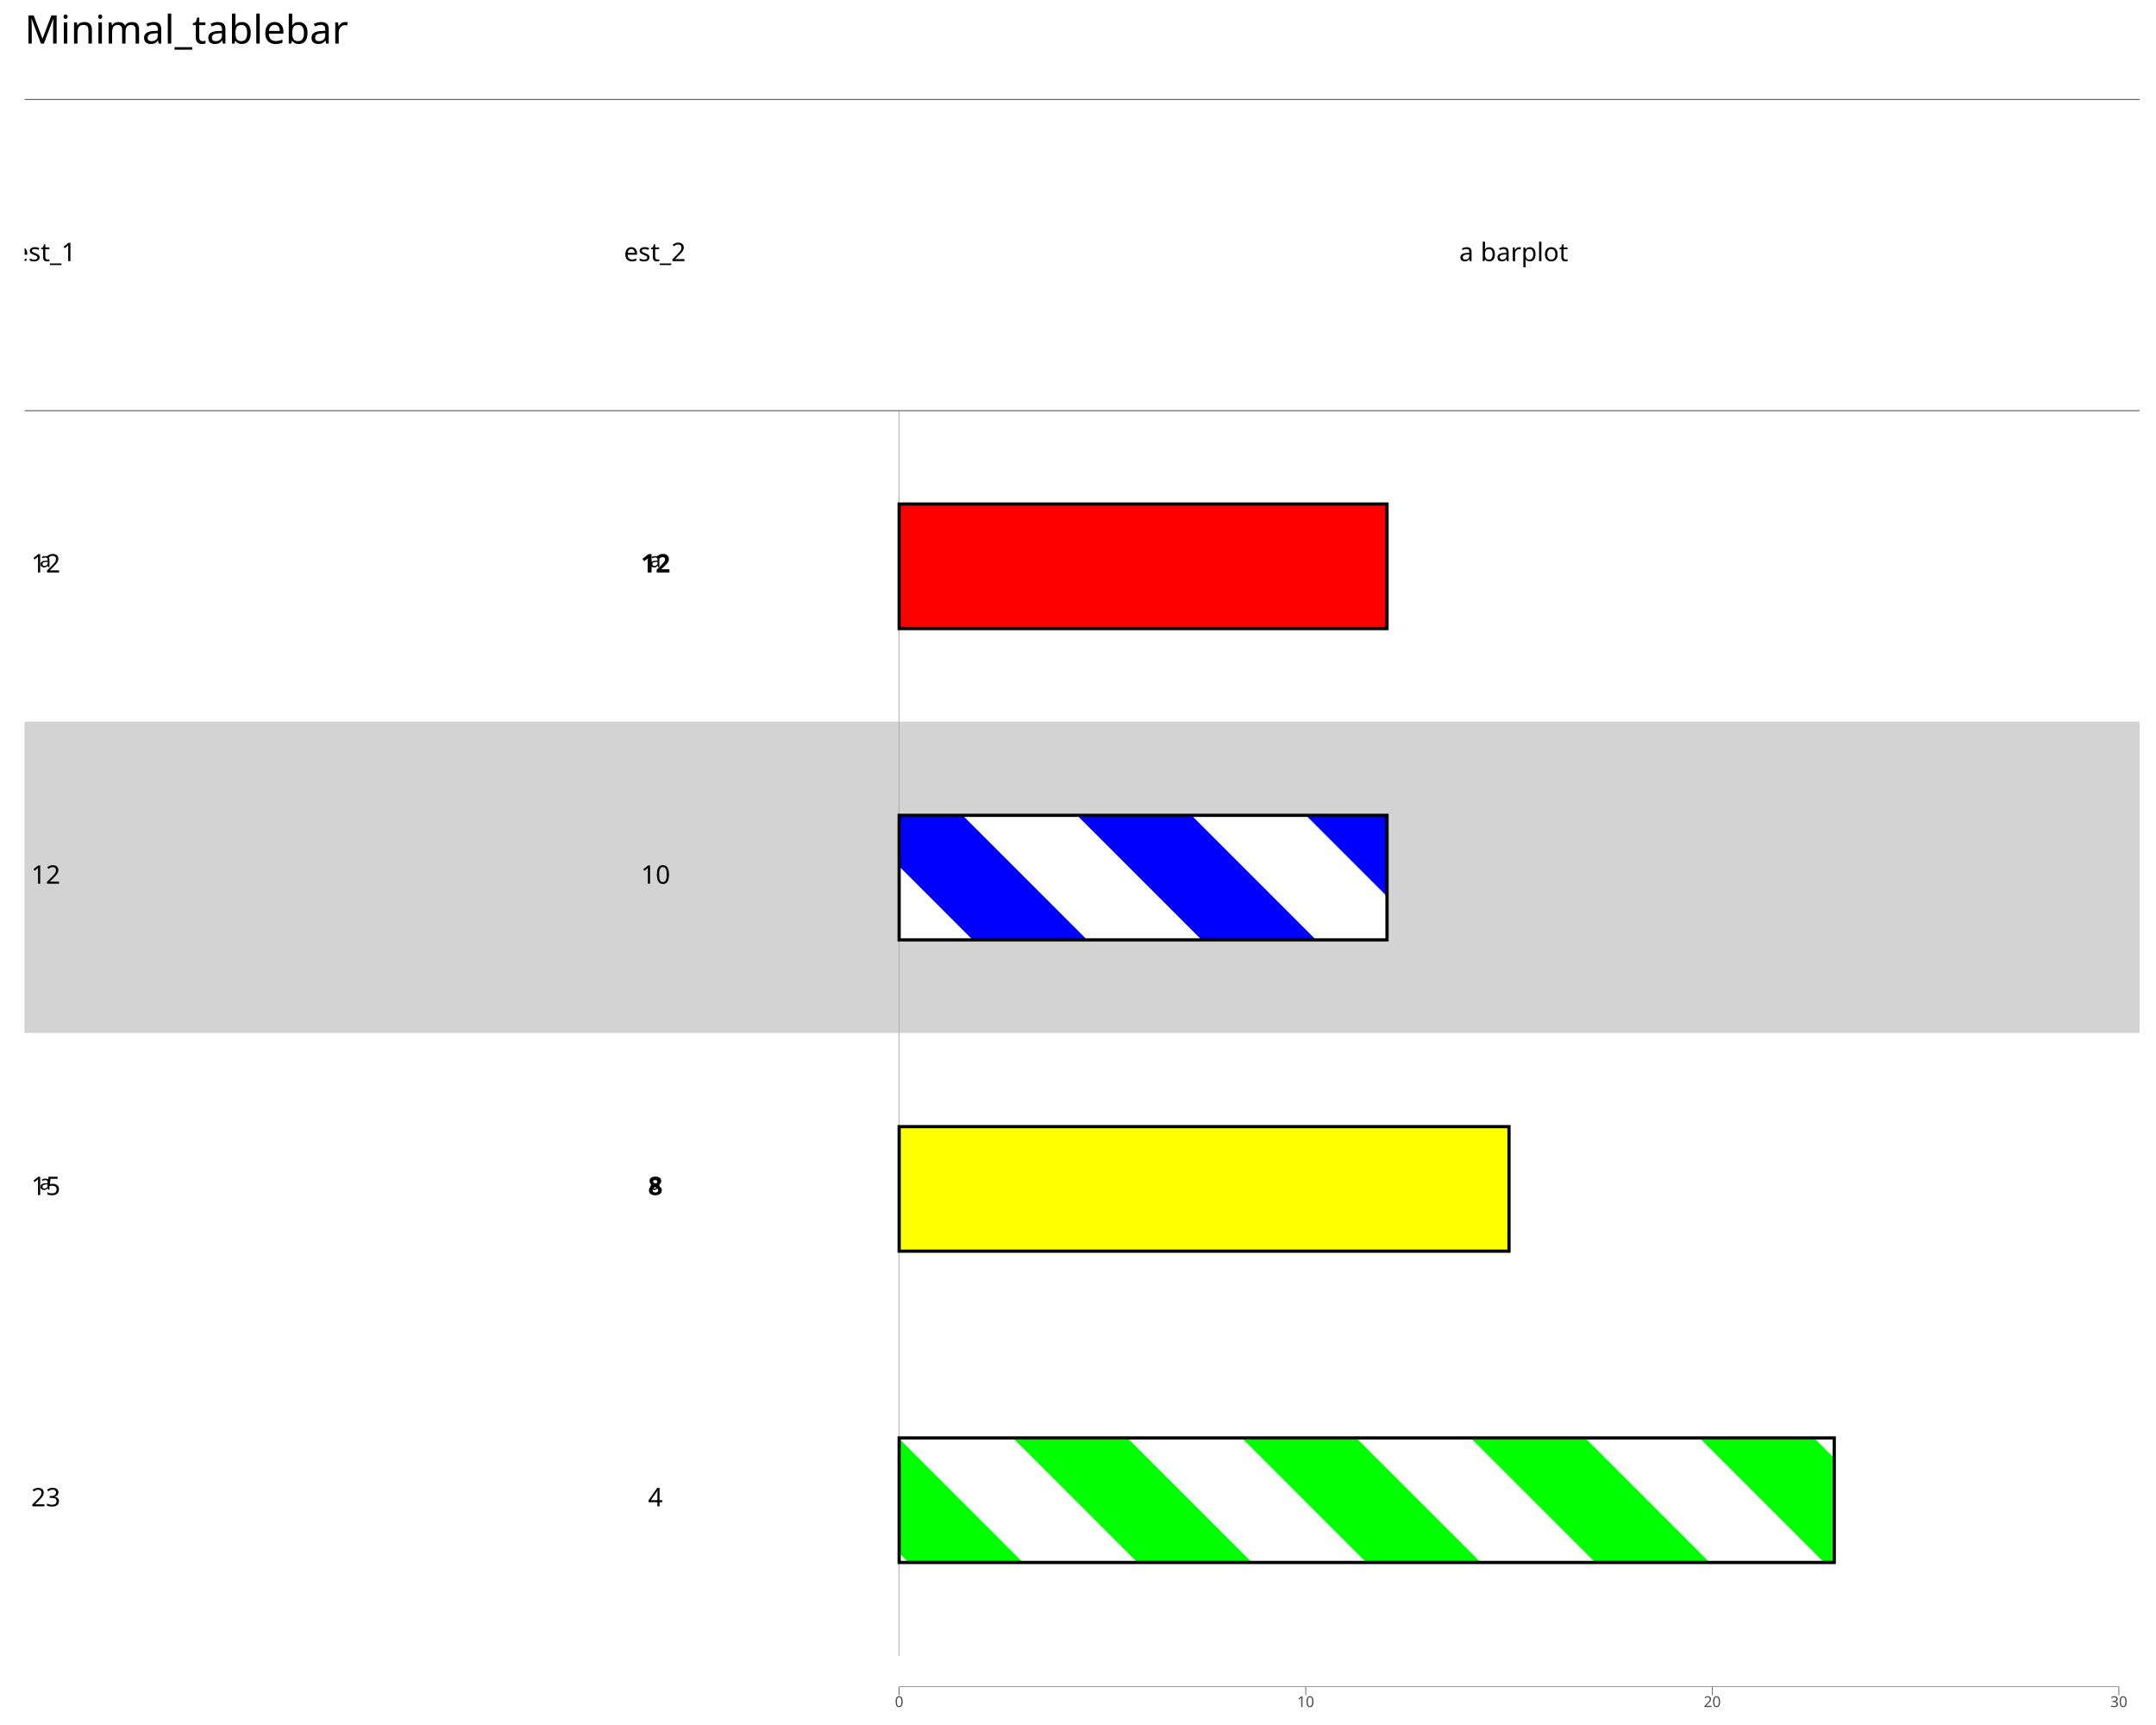
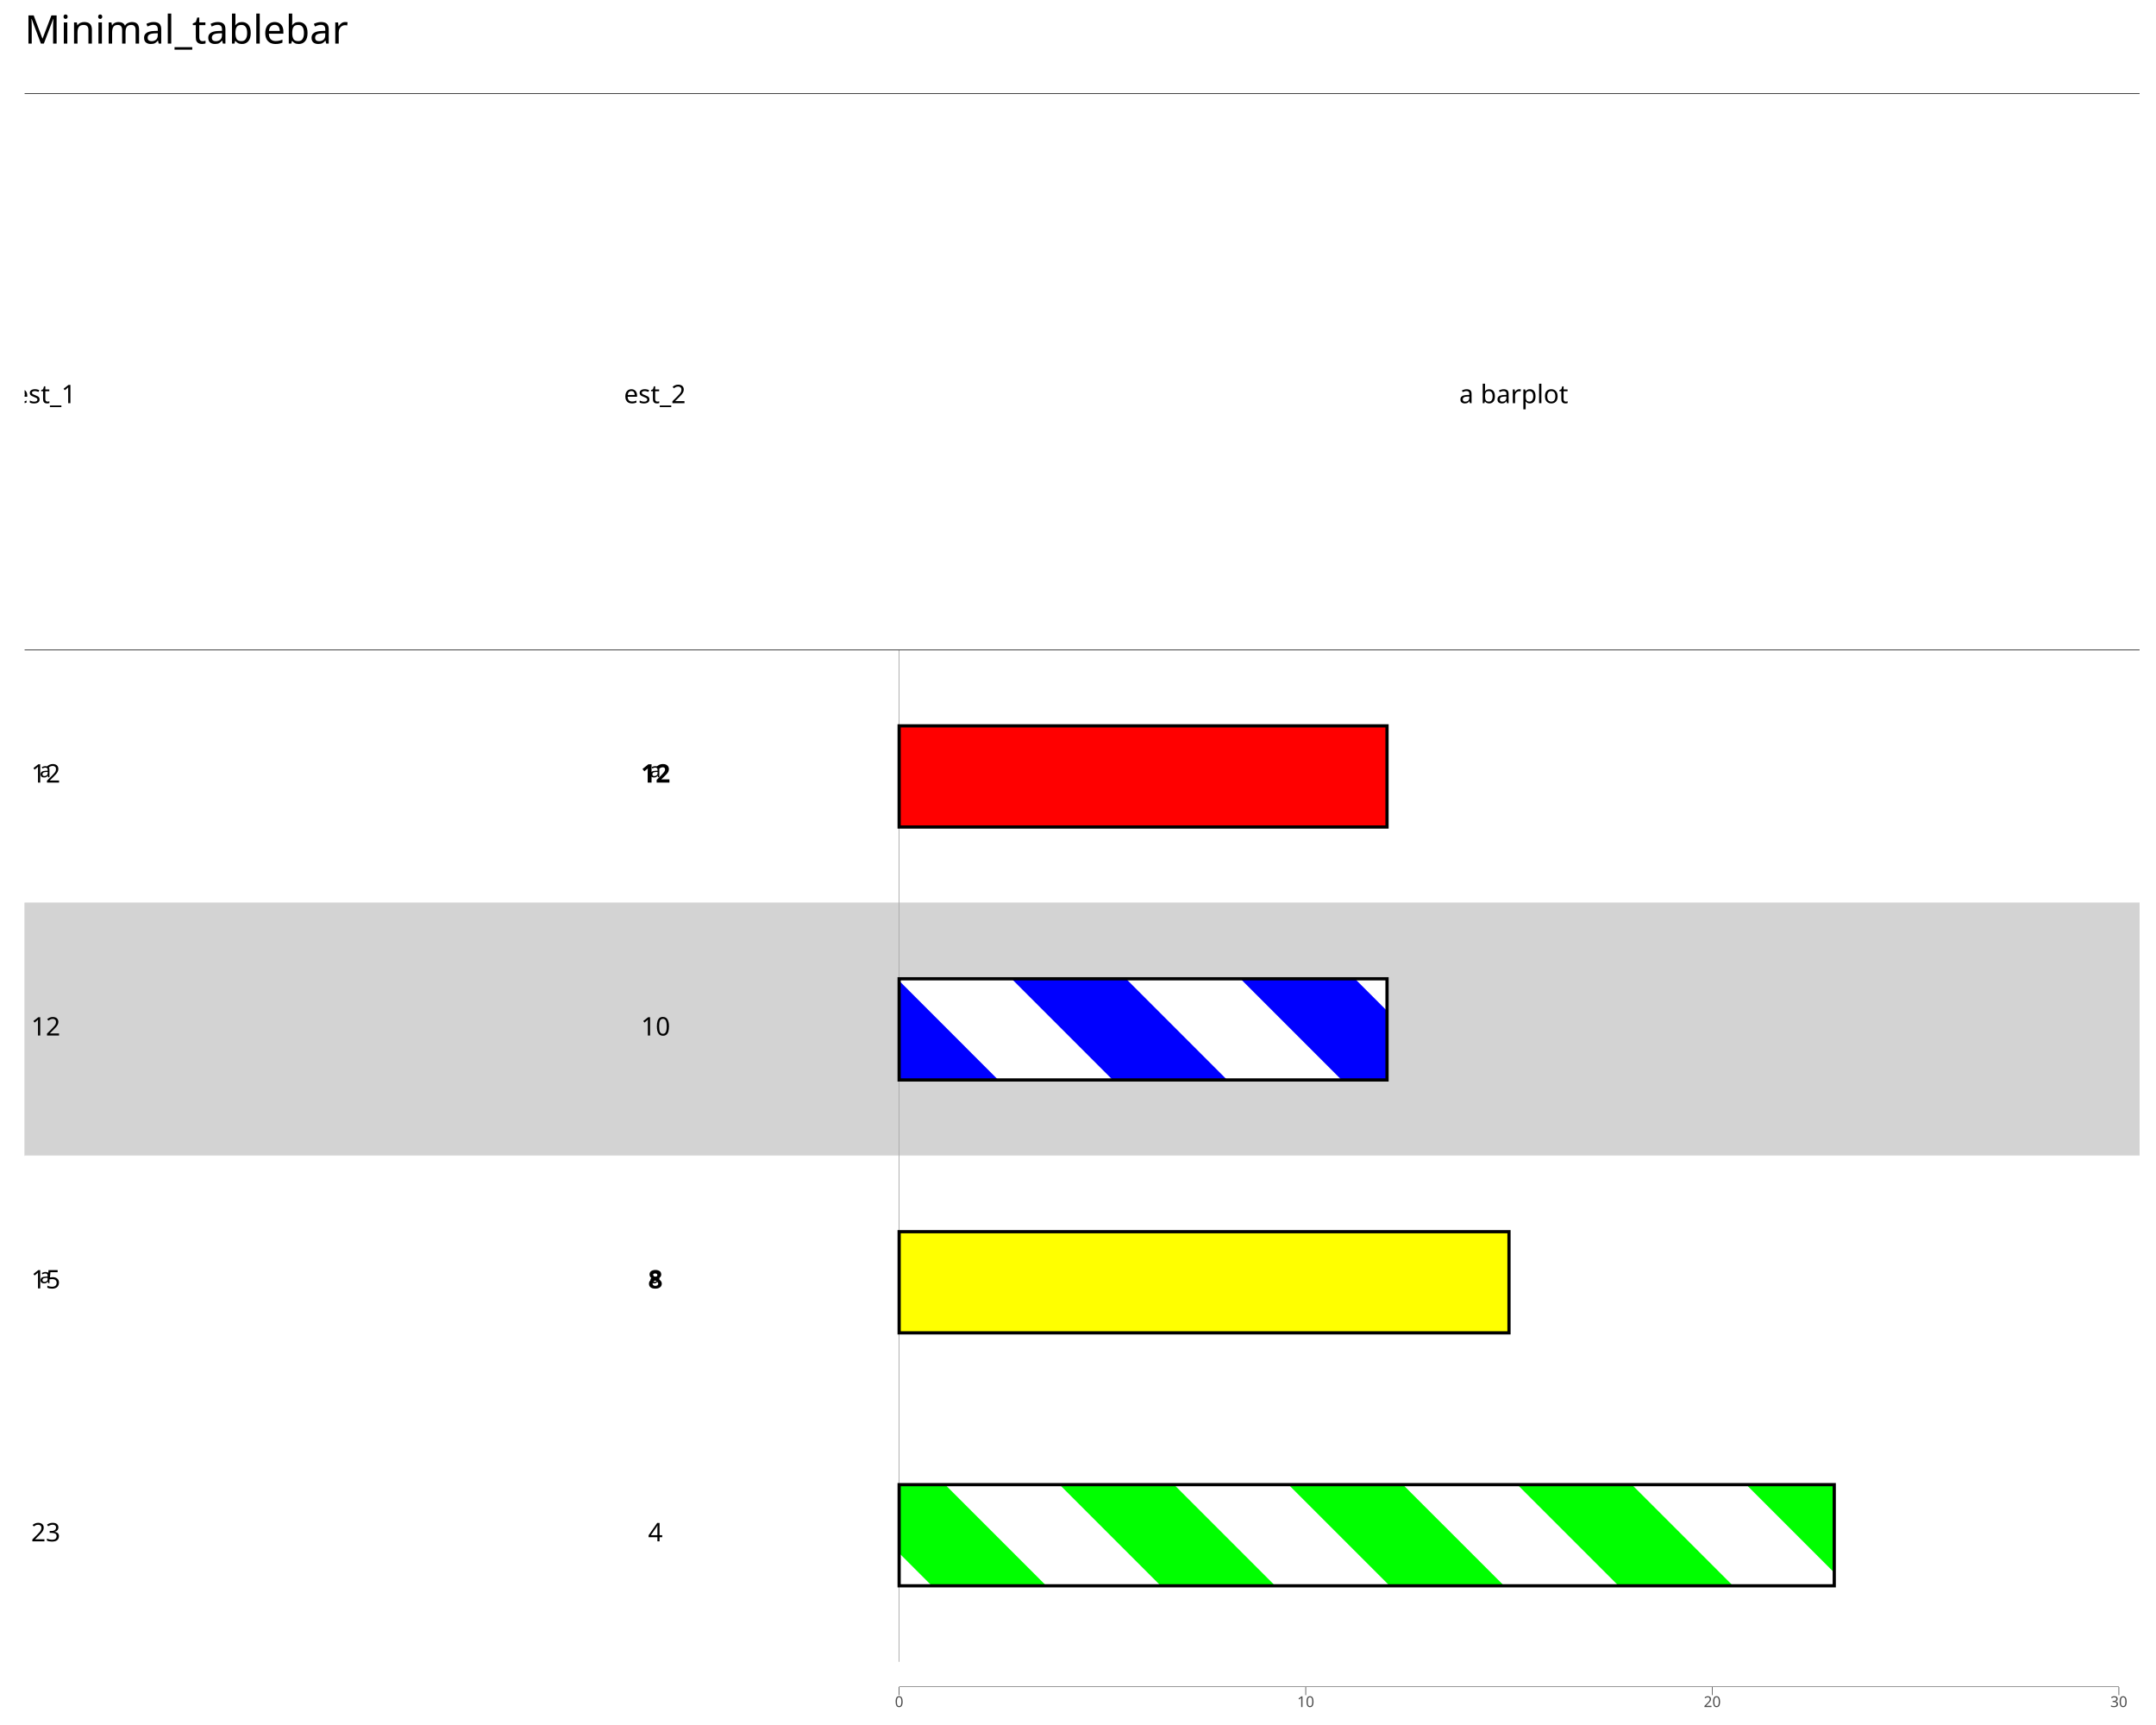
<svg xmlns="http://www.w3.org/2000/svg" class="svglite" data-engine-version="2.0" width="720.00pt" height="576.00pt" viewBox="0 0 720.00 576.00">
  <defs>
    <style type="text/css">
    .svglite line, .svglite polyline, .svglite polygon, .svglite path, .svglite rect, .svglite circle {
      fill: none;
      stroke: #000000;
      stroke-linecap: round;
      stroke-linejoin: round;
      stroke-miterlimit: 10.00;
    }
  </style>
  </defs>
  <rect width="100%" height="100%" style="stroke: none; fill: #FFFFFF;" />
  <defs>
    <clipPath id="cpMC4wMHw3MjAuMDB8MC4wMHw1NzYuMDA=">
      <rect x="0.00" y="0.00" width="720.00" height="576.00" />
    </clipPath>
  </defs>
  <g clip-path="url(#cpMC4wMHw3MjAuMDB8MC4wMHw1NzYuMDA=)">
    <rect x="0.00" y="0.00" width="720.00" height="576.00" style="stroke-width: 1.07; stroke: #FFFFFF; fill: #FFFFFF;" />
  </g>
  <defs>
    <clipPath id="cpOC4yMnw3MTQuNTJ8MjIuNzh8NTYzLjMw">
      <rect x="8.22" y="22.78" width="706.30" height="540.52" />
    </clipPath>
  </defs>
  <g clip-path="url(#cpOC4yMnw3MTQuNTJ8MjIuNzh8NTYzLjMw)">
    <rect x="8.22" y="22.78" width="706.30" height="540.52" style="stroke-width: 1.07; stroke: none; fill: #FFFFFF;" />
-     <rect x="8.22" y="137.12" width="706.30" height="103.95" style="stroke-width: 0.21; stroke: #FFFFFF; stroke-linecap: butt; stroke-linejoin: miter; fill: #FFFFFF;" />
-     <rect x="8.22" y="241.07" width="706.30" height="103.95" style="stroke-width: 0.21; stroke: #D3D3D3; stroke-linecap: butt; stroke-linejoin: miter; fill: #D3D3D3;" />
-     <rect x="8.22" y="345.02" width="706.30" height="103.95" style="stroke-width: 0.21; stroke: #FFFFFF; stroke-linecap: butt; stroke-linejoin: miter; fill: #FFFFFF;" />
-     <rect x="8.22" y="448.96" width="706.30" height="103.95" style="stroke-width: 0.21; stroke: #FFFFFF; stroke-linecap: butt; stroke-linejoin: miter; fill: #FFFFFF;" />
-     <line x1="300.27" y1="137.12" x2="300.27" y2="552.91" style="stroke-width: 0.21; stroke: #A9A9A9; stroke-linecap: butt;" />
-     <line x1="300.27" y1="137.12" x2="300.27" y2="552.91" style="stroke-width: 0.21; stroke: #A9A9A9; stroke-linecap: butt;" />
-     <rect x="8.22" y="33.18" width="706.30" height="103.95" style="stroke-width: 1.07; stroke: none; stroke-linecap: butt; stroke-linejoin: miter; fill: #FFFFFF;" />
-     <rect x="8.22" y="33.18" width="706.30" height="103.95" style="stroke-width: 1.07; stroke: none; stroke-linecap: butt; stroke-linejoin: miter; fill: #FFFFFF;" />
-     <rect x="8.22" y="33.18" width="706.30" height="103.95" style="stroke-width: 1.07; stroke: none; stroke-linecap: butt; stroke-linejoin: miter; fill: #FFFFFF;" />
-     <rect x="8.22" y="33.18" width="706.30" height="103.95" style="stroke-width: 1.07; stroke: none; stroke-linecap: butt; stroke-linejoin: miter; fill: #FFFFFF;" />
+     <rect x="8.22" y="217.03" width="706.30" height="84.46" style="stroke-width: 0.21; stroke: #FFFFFF; stroke-linecap: butt; stroke-linejoin: miter; fill: #FFFFFF;" />
+     <rect x="8.22" y="301.49" width="706.30" height="84.46" style="stroke-width: 0.21; stroke: #D3D3D3; stroke-linecap: butt; stroke-linejoin: miter; fill: #D3D3D3;" />
+     <rect x="8.22" y="385.94" width="706.30" height="84.46" style="stroke-width: 0.21; stroke: #FFFFFF; stroke-linecap: butt; stroke-linejoin: miter; fill: #FFFFFF;" />
+     <rect x="8.22" y="470.40" width="706.30" height="84.46" style="stroke-width: 0.21; stroke: #FFFFFF; stroke-linecap: butt; stroke-linejoin: miter; fill: #FFFFFF;" />
+     <line x1="300.27" y1="217.03" x2="300.27" y2="554.86" style="stroke-width: 0.21; stroke: #A9A9A9; stroke-linecap: butt;" />
+     <line x1="300.27" y1="217.03" x2="300.27" y2="554.86" style="stroke-width: 0.21; stroke: #A9A9A9; stroke-linecap: butt;" />
+     <rect x="8.22" y="31.23" width="706.30" height="185.80" style="stroke-width: 1.07; stroke: none; stroke-linecap: butt; stroke-linejoin: miter; fill: #FFFFFF;" />
+     <rect x="8.22" y="31.23" width="706.30" height="185.80" style="stroke-width: 1.07; stroke: none; stroke-linecap: butt; stroke-linejoin: miter; fill: #FFFFFF;" />
+     <rect x="8.22" y="31.23" width="706.30" height="185.80" style="stroke-width: 1.07; stroke: none; stroke-linecap: butt; stroke-linejoin: miter; fill: #FFFFFF;" />
+     <rect x="8.22" y="31.23" width="706.30" height="185.80" style="stroke-width: 1.07; stroke: none; stroke-linecap: butt; stroke-linejoin: miter; fill: #FFFFFF;" />
    <line x1="300.27" y1="563.30" x2="707.60" y2="563.30" style="stroke-width: 0.21; stroke-linecap: butt;" />
-     <line x1="8.22" y1="137.12" x2="714.52" y2="137.12" style="stroke-width: 0.21; stroke-linecap: butt;" />
-     <line x1="8.22" y1="33.18" x2="714.52" y2="33.18" style="stroke-width: 0.21; stroke-linecap: butt;" />
-     <rect x="300.27" y="168.31" width="162.93" height="41.58" style="stroke-width: 1.07; stroke: none; stroke-linecap: square; stroke-linejoin: miter; fill: #FF0000;" />
-     <rect x="300.27" y="272.25" width="162.93" height="41.58" style="stroke-width: 1.07; stroke: none; stroke-linecap: square; stroke-linejoin: miter; fill: #0000FF;" />
-     <rect x="300.27" y="376.20" width="203.66" height="41.58" style="stroke-width: 1.07; stroke: none; stroke-linecap: square; stroke-linejoin: miter; fill: #FFFF00;" />
-     <rect x="300.27" y="480.15" width="312.28" height="41.58" style="stroke-width: 1.07; stroke: none; stroke-linecap: square; stroke-linejoin: miter; fill: #00FF00;" />
-     <polygon points="324.83,313.83 300.27,313.83 300.27,289.27 324.83,313.83 " style="stroke-width: 1.07; stroke: none; stroke-linecap: square; fill: #FFFFFF;" />
-     <polygon points="401.27,313.83 363.05,313.83 321.47,272.25 359.69,272.25 401.27,313.83 " style="stroke-width: 1.07; stroke: none; stroke-linecap: square; fill: #FFFFFF;" />
-     <polygon points="463.20,299.32 463.20,313.83 439.49,313.83 397.91,272.25 436.13,272.25 463.20,299.32 " style="stroke-width: 1.07; stroke: none; stroke-linecap: square; fill: #FFFFFF;" />
-     <polygon points="303.40,521.72 300.27,521.72 300.27,518.60 303.40,521.72 " style="stroke-width: 1.07; stroke: none; stroke-linecap: square; fill: #FFFFFF;" />
-     <polygon points="379.84,521.72 341.62,521.72 300.27,480.38 300.27,480.15 338.26,480.15 379.84,521.72 " style="stroke-width: 1.07; stroke: none; stroke-linecap: square; fill: #FFFFFF;" />
-     <polygon points="456.28,521.72 418.06,521.72 376.48,480.15 414.70,480.15 456.28,521.72 " style="stroke-width: 1.07; stroke: none; stroke-linecap: square; fill: #FFFFFF;" />
-     <polygon points="532.72,521.72 494.50,521.72 452.92,480.15 491.14,480.15 532.72,521.72 " style="stroke-width: 1.07; stroke: none; stroke-linecap: square; fill: #FFFFFF;" />
-     <polygon points="609.16,521.72 570.94,521.72 529.36,480.15 567.58,480.15 609.16,521.72 " style="stroke-width: 1.07; stroke: none; stroke-linecap: square; fill: #FFFFFF;" />
-     <polygon points="605.80,480.15 612.55,480.15 612.55,486.90 605.80,480.15 " style="stroke-width: 1.07; stroke: none; stroke-linecap: square; fill: #FFFFFF;" />
-     <rect x="300.27" y="168.31" width="162.93" height="41.58" style="stroke-width: 1.07; stroke-linecap: square; stroke-linejoin: miter;" />
-     <rect x="300.27" y="272.25" width="162.93" height="41.58" style="stroke-width: 1.07; stroke-linecap: square; stroke-linejoin: miter;" />
-     <rect x="300.27" y="376.20" width="203.66" height="41.58" style="stroke-width: 1.07; stroke-linecap: square; stroke-linejoin: miter;" />
-     <rect x="300.27" y="480.15" width="312.28" height="41.58" style="stroke-width: 1.07; stroke-linecap: square; stroke-linejoin: miter;" />
-     <text x="214.06" y="191.15" style="font-size: 8.54px; font-weight: bold; font-family: sans;" textLength="9.50px" lengthAdjust="spacingAndGlyphs">12</text>
-     <text x="214.06" y="295.09" style="font-size: 8.54px; font-family: sans;" textLength="9.50px" lengthAdjust="spacingAndGlyphs">10</text>
-     <text x="216.43" y="399.04" style="font-size: 8.54px; font-weight: bold; font-family: sans;" textLength="4.75px" lengthAdjust="spacingAndGlyphs">8</text>
-     <text x="216.43" y="502.99" style="font-size: 8.54px; font-family: sans;" textLength="4.75px" lengthAdjust="spacingAndGlyphs">4</text>
-     <text x="216.91" y="189.39" style="font-size: 6.83px; font-family: sans;" textLength="3.80px" lengthAdjust="spacingAndGlyphs">a</text>
-     <text x="216.91" y="397.28" style="font-size: 6.83px; font-family: sans;" textLength="3.80px" lengthAdjust="spacingAndGlyphs">a</text>
-     <text x="10.40" y="191.15" style="font-size: 8.54px; font-family: sans;" textLength="9.50px" lengthAdjust="spacingAndGlyphs">12</text>
-     <text x="10.40" y="295.09" style="font-size: 8.54px; font-family: sans;" textLength="9.50px" lengthAdjust="spacingAndGlyphs">12</text>
-     <text x="10.40" y="399.04" style="font-size: 8.54px; font-family: sans;" textLength="9.50px" lengthAdjust="spacingAndGlyphs">15</text>
-     <text x="10.40" y="502.99" style="font-size: 8.54px; font-family: sans;" textLength="9.50px" lengthAdjust="spacingAndGlyphs">23</text>
-     <text x="13.24" y="189.39" style="font-size: 6.83px; font-family: sans;" textLength="3.80px" lengthAdjust="spacingAndGlyphs">a</text>
-     <text x="13.24" y="397.28" style="font-size: 6.83px; font-family: sans;" textLength="3.80px" lengthAdjust="spacingAndGlyphs">a</text>
-     <text x="487.32" y="87.20" style="font-size: 8.54px; font-family: sans;" textLength="4.75px" lengthAdjust="spacingAndGlyphs">a</text>
-     <text x="494.44" y="87.20" style="font-size: 8.54px; font-family: sans;" textLength="26.10px" lengthAdjust="spacingAndGlyphs">barplot</text>
-     <text x="208.36" y="87.20" style="font-size: 8.54px; font-family: sans;" textLength="20.89px" lengthAdjust="spacingAndGlyphs">est_2</text>
-     <text x="4.70" y="87.20" style="font-size: 8.54px; font-family: sans;" textLength="20.89px" lengthAdjust="spacingAndGlyphs">est_1</text>
+     <line x1="8.22" y1="217.03" x2="714.52" y2="217.03" style="stroke-width: 0.21; stroke-linecap: butt;" />
+     <line x1="8.22" y1="31.23" x2="714.52" y2="31.23" style="stroke-width: 0.21; stroke-linecap: butt;" />
+     <rect x="300.27" y="242.37" width="162.93" height="33.78" style="stroke-width: 1.07; stroke: none; stroke-linecap: square; stroke-linejoin: miter; fill: #FF0000;" />
+     <rect x="300.27" y="326.83" width="162.93" height="33.78" style="stroke-width: 1.07; stroke: none; stroke-linecap: square; stroke-linejoin: miter; fill: #0000FF;" />
+     <rect x="300.27" y="411.28" width="203.66" height="33.78" style="stroke-width: 1.07; stroke: none; stroke-linecap: square; stroke-linejoin: miter; fill: #FFFF00;" />
+     <rect x="300.27" y="495.74" width="312.28" height="33.78" style="stroke-width: 1.07; stroke: none; stroke-linecap: square; stroke-linejoin: miter; fill: #00FF00;" />
+     <polygon points="371.60,360.61 333.38,360.61 300.27,327.49 300.27,326.83 337.82,326.83 371.60,360.61 " style="stroke-width: 1.07; stroke: none; stroke-linecap: square; fill: #FFFFFF;" />
+     <polygon points="448.04,360.61 409.82,360.61 376.04,326.83 414.26,326.83 448.04,360.61 " style="stroke-width: 1.07; stroke: none; stroke-linecap: square; fill: #FFFFFF;" />
+     <polygon points="452.48,326.83 463.20,326.83 463.20,337.54 452.48,326.83 " style="stroke-width: 1.07; stroke: none; stroke-linecap: square; fill: #FFFFFF;" />
+     <polygon points="311.19,529.52 300.27,529.52 300.27,518.60 311.19,529.52 " style="stroke-width: 1.07; stroke: none; stroke-linecap: square; fill: #FFFFFF;" />
+     <polygon points="387.63,529.52 349.41,529.52 315.63,495.74 353.85,495.74 387.63,529.52 " style="stroke-width: 1.07; stroke: none; stroke-linecap: square; fill: #FFFFFF;" />
+     <polygon points="464.08,529.52 425.85,529.52 392.07,495.74 430.29,495.74 464.08,529.52 " style="stroke-width: 1.07; stroke: none; stroke-linecap: square; fill: #FFFFFF;" />
+     <polygon points="540.52,529.52 502.30,529.52 468.51,495.74 506.73,495.74 540.52,529.52 " style="stroke-width: 1.07; stroke: none; stroke-linecap: square; fill: #FFFFFF;" />
+     <polygon points="612.55,525.12 612.55,529.52 578.74,529.52 544.95,495.74 583.17,495.74 612.55,525.12 " style="stroke-width: 1.07; stroke: none; stroke-linecap: square; fill: #FFFFFF;" />
+     <rect x="300.27" y="242.37" width="162.93" height="33.78" style="stroke-width: 1.07; stroke-linecap: square; stroke-linejoin: miter;" />
+     <rect x="300.27" y="326.83" width="162.93" height="33.78" style="stroke-width: 1.07; stroke-linecap: square; stroke-linejoin: miter;" />
+     <rect x="300.27" y="411.28" width="203.66" height="33.78" style="stroke-width: 1.07; stroke-linecap: square; stroke-linejoin: miter;" />
+     <rect x="300.27" y="495.74" width="312.28" height="33.78" style="stroke-width: 1.07; stroke-linecap: square; stroke-linejoin: miter;" />
+     <text x="214.06" y="261.31" style="font-size: 8.54px; font-weight: bold; font-family: sans;" textLength="9.50px" lengthAdjust="spacingAndGlyphs">12</text>
+     <text x="214.06" y="345.77" style="font-size: 8.54px; font-family: sans;" textLength="9.50px" lengthAdjust="spacingAndGlyphs">10</text>
+     <text x="216.43" y="430.22" style="font-size: 8.54px; font-weight: bold; font-family: sans;" textLength="4.75px" lengthAdjust="spacingAndGlyphs">8</text>
+     <text x="216.43" y="514.68" style="font-size: 8.54px; font-family: sans;" textLength="4.75px" lengthAdjust="spacingAndGlyphs">4</text>
+     <text x="216.91" y="259.55" style="font-size: 6.83px; font-family: sans;" textLength="3.80px" lengthAdjust="spacingAndGlyphs">a</text>
+     <text x="216.91" y="428.46" style="font-size: 6.83px; font-family: sans;" textLength="3.80px" lengthAdjust="spacingAndGlyphs">a</text>
+     <text x="10.40" y="261.31" style="font-size: 8.54px; font-family: sans;" textLength="9.50px" lengthAdjust="spacingAndGlyphs">12</text>
+     <text x="10.40" y="345.77" style="font-size: 8.54px; font-family: sans;" textLength="9.50px" lengthAdjust="spacingAndGlyphs">12</text>
+     <text x="10.40" y="430.22" style="font-size: 8.54px; font-family: sans;" textLength="9.50px" lengthAdjust="spacingAndGlyphs">15</text>
+     <text x="10.40" y="514.68" style="font-size: 8.54px; font-family: sans;" textLength="9.50px" lengthAdjust="spacingAndGlyphs">23</text>
+     <text x="13.24" y="259.55" style="font-size: 6.83px; font-family: sans;" textLength="3.80px" lengthAdjust="spacingAndGlyphs">a</text>
+     <text x="13.24" y="428.46" style="font-size: 6.83px; font-family: sans;" textLength="3.80px" lengthAdjust="spacingAndGlyphs">a</text>
+     <text x="487.32" y="134.63" style="font-size: 8.54px; font-family: sans;" textLength="4.75px" lengthAdjust="spacingAndGlyphs">a</text>
+     <text x="494.44" y="134.63" style="font-size: 8.54px; font-family: sans;" textLength="26.10px" lengthAdjust="spacingAndGlyphs">barplot</text>
+     <text x="208.36" y="134.63" style="font-size: 8.54px; font-family: sans;" textLength="20.89px" lengthAdjust="spacingAndGlyphs">est_2</text>
+     <text x="4.70" y="134.63" style="font-size: 8.54px; font-family: sans;" textLength="20.89px" lengthAdjust="spacingAndGlyphs">est_1</text>
  </g>
  <g clip-path="url(#cpMC4wMHw3MjAuMDB8MC4wMHw1NzYuMDA=)">
    <polyline points="300.27,566.04 300.27,563.30 " style="stroke-width: 0.21; stroke: #333333; stroke-linecap: butt;" />
    <polyline points="436.05,566.04 436.05,563.30 " style="stroke-width: 0.21; stroke: #333333; stroke-linecap: butt;" />
    <polyline points="571.82,566.04 571.82,563.30 " style="stroke-width: 0.21; stroke: #333333; stroke-linecap: butt;" />
    <polyline points="707.60,566.04 707.60,563.30 " style="stroke-width: 0.21; stroke: #333333; stroke-linecap: butt;" />
    <text x="300.27" y="570.00" text-anchor="middle" style="font-size: 5.00px; fill: #4D4D4D; font-family: sans;" textLength="2.78px" lengthAdjust="spacingAndGlyphs">0</text>
    <text x="436.05" y="570.00" text-anchor="middle" style="font-size: 5.00px; fill: #4D4D4D; font-family: sans;" textLength="5.56px" lengthAdjust="spacingAndGlyphs">10</text>
    <text x="571.82" y="570.00" text-anchor="middle" style="font-size: 5.00px; fill: #4D4D4D; font-family: sans;" textLength="5.56px" lengthAdjust="spacingAndGlyphs">20</text>
    <text x="707.60" y="570.00" text-anchor="middle" style="font-size: 5.00px; fill: #4D4D4D; font-family: sans;" textLength="5.56px" lengthAdjust="spacingAndGlyphs">30</text>
    <text x="8.22" y="14.56" style="font-size: 13.20px; font-family: sans;" textLength="100.52px" lengthAdjust="spacingAndGlyphs">Minimal_tablebar</text>
  </g>
</svg>
